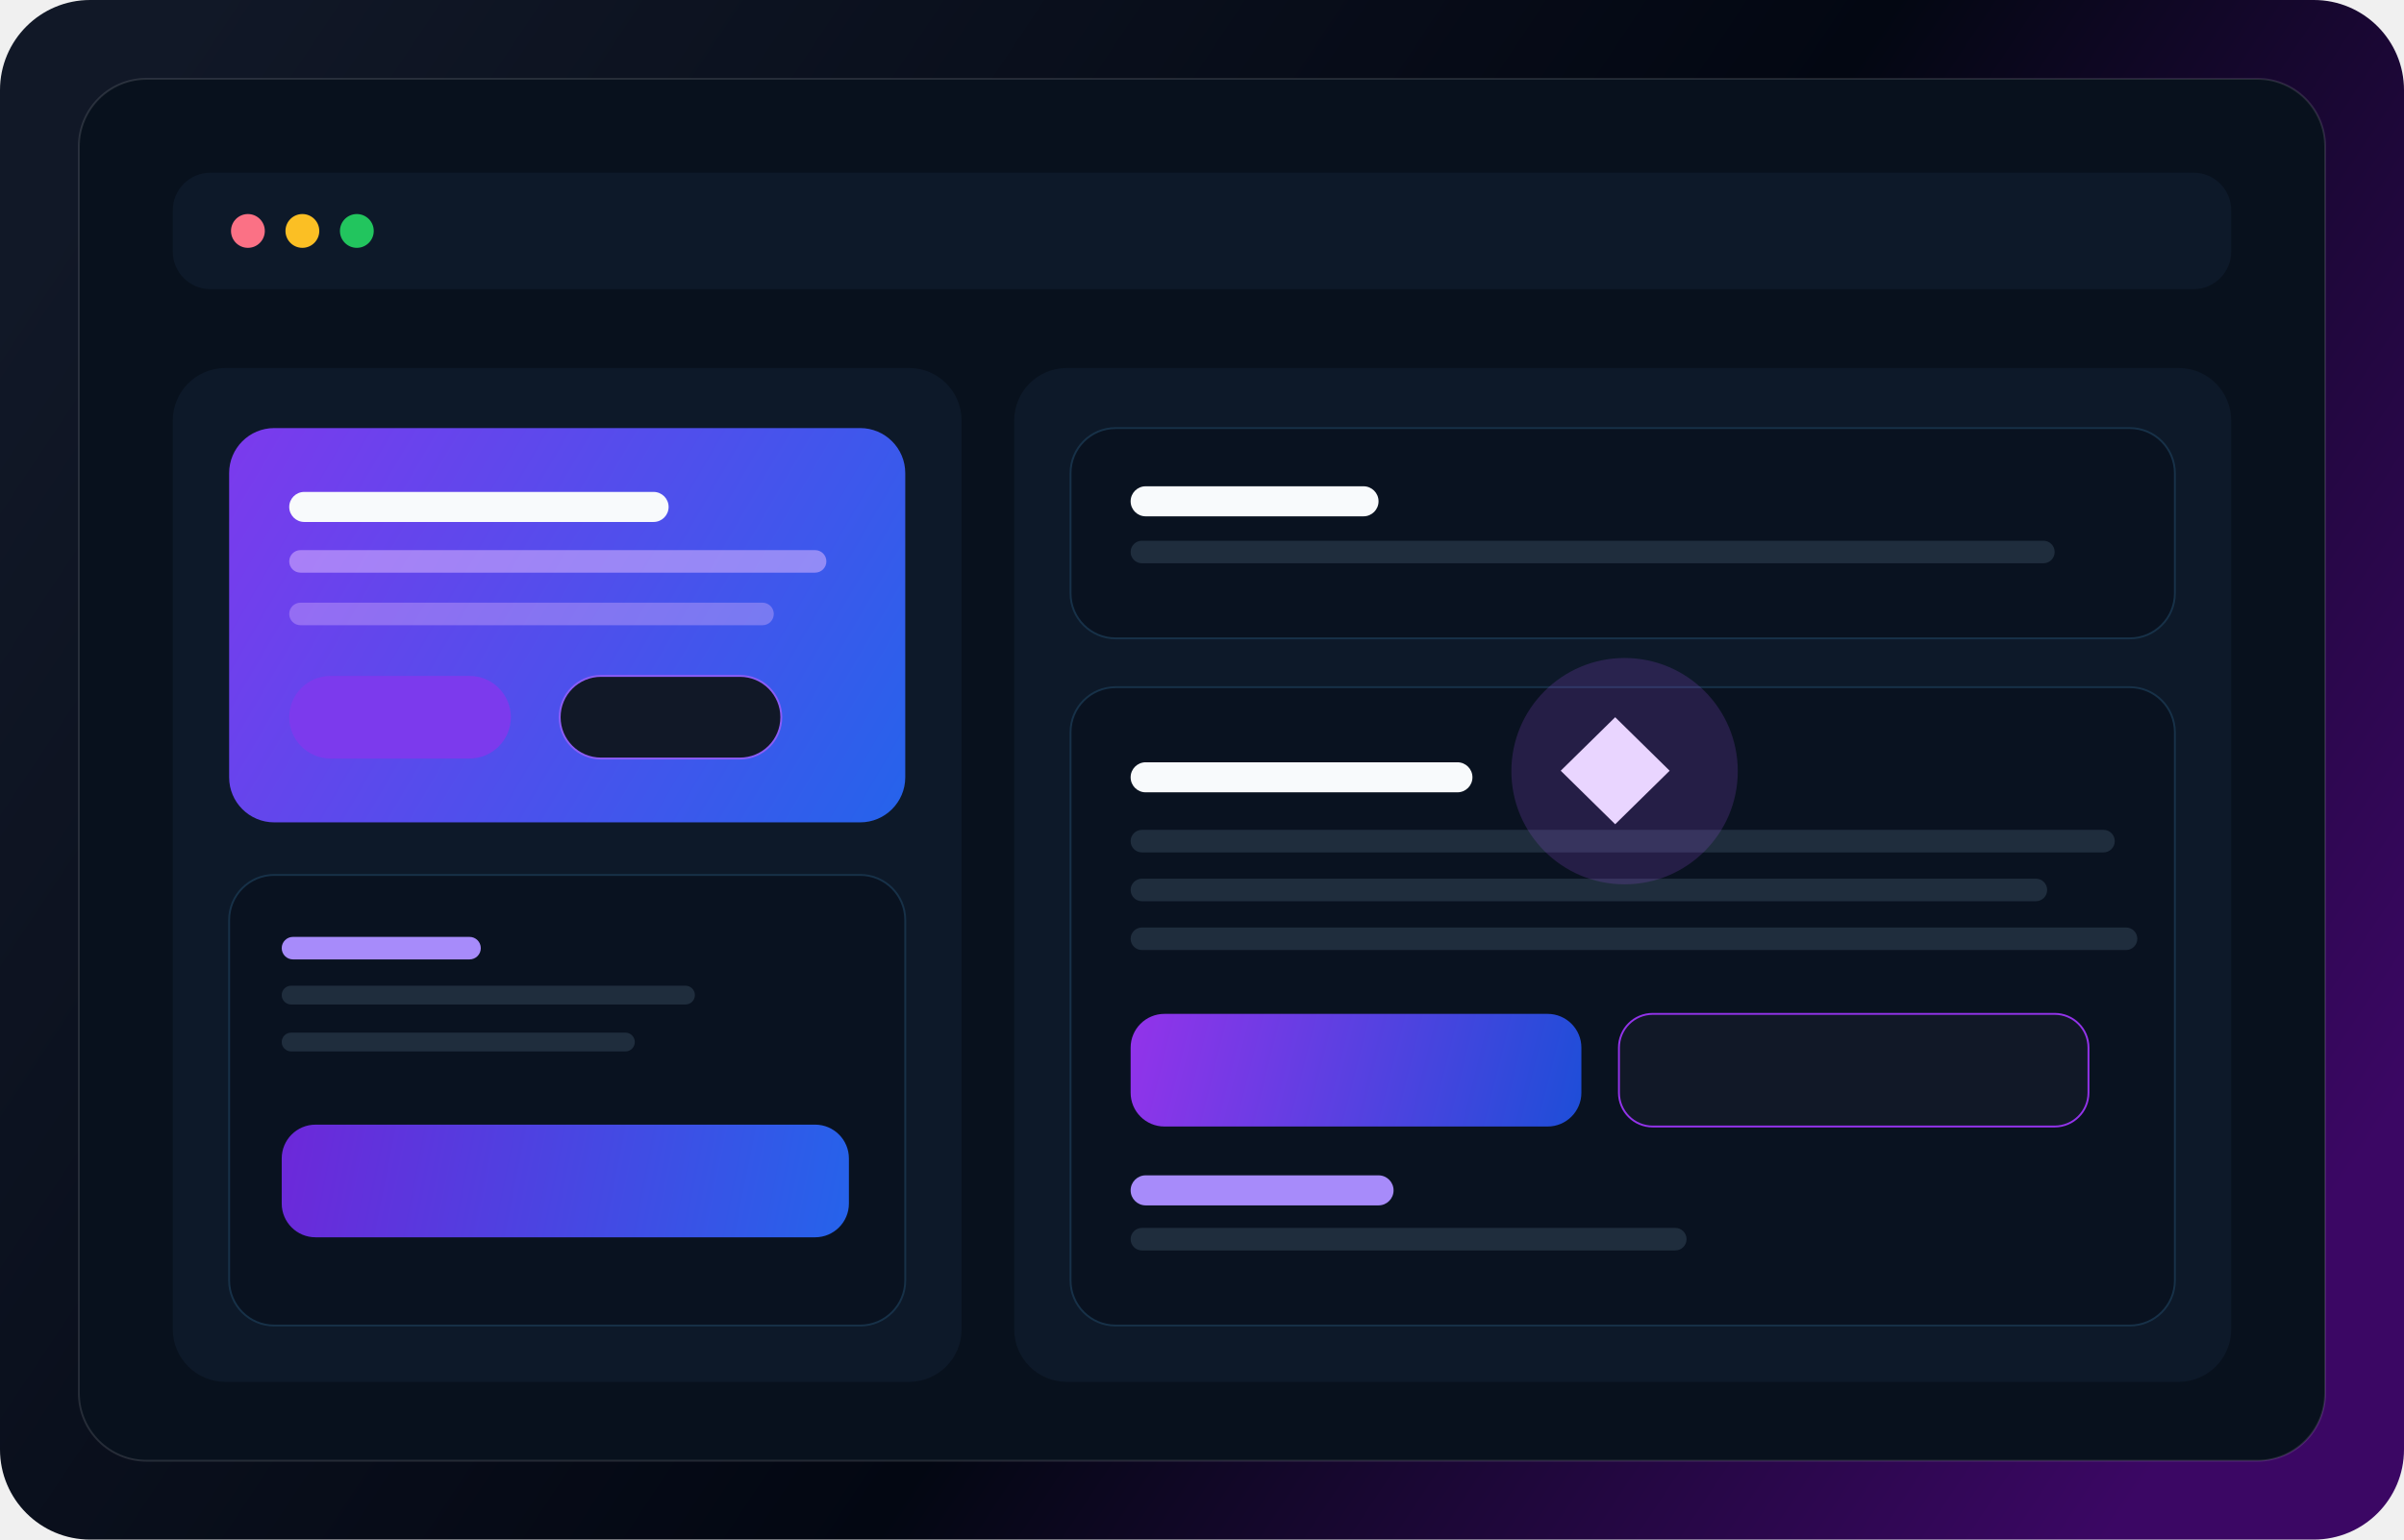
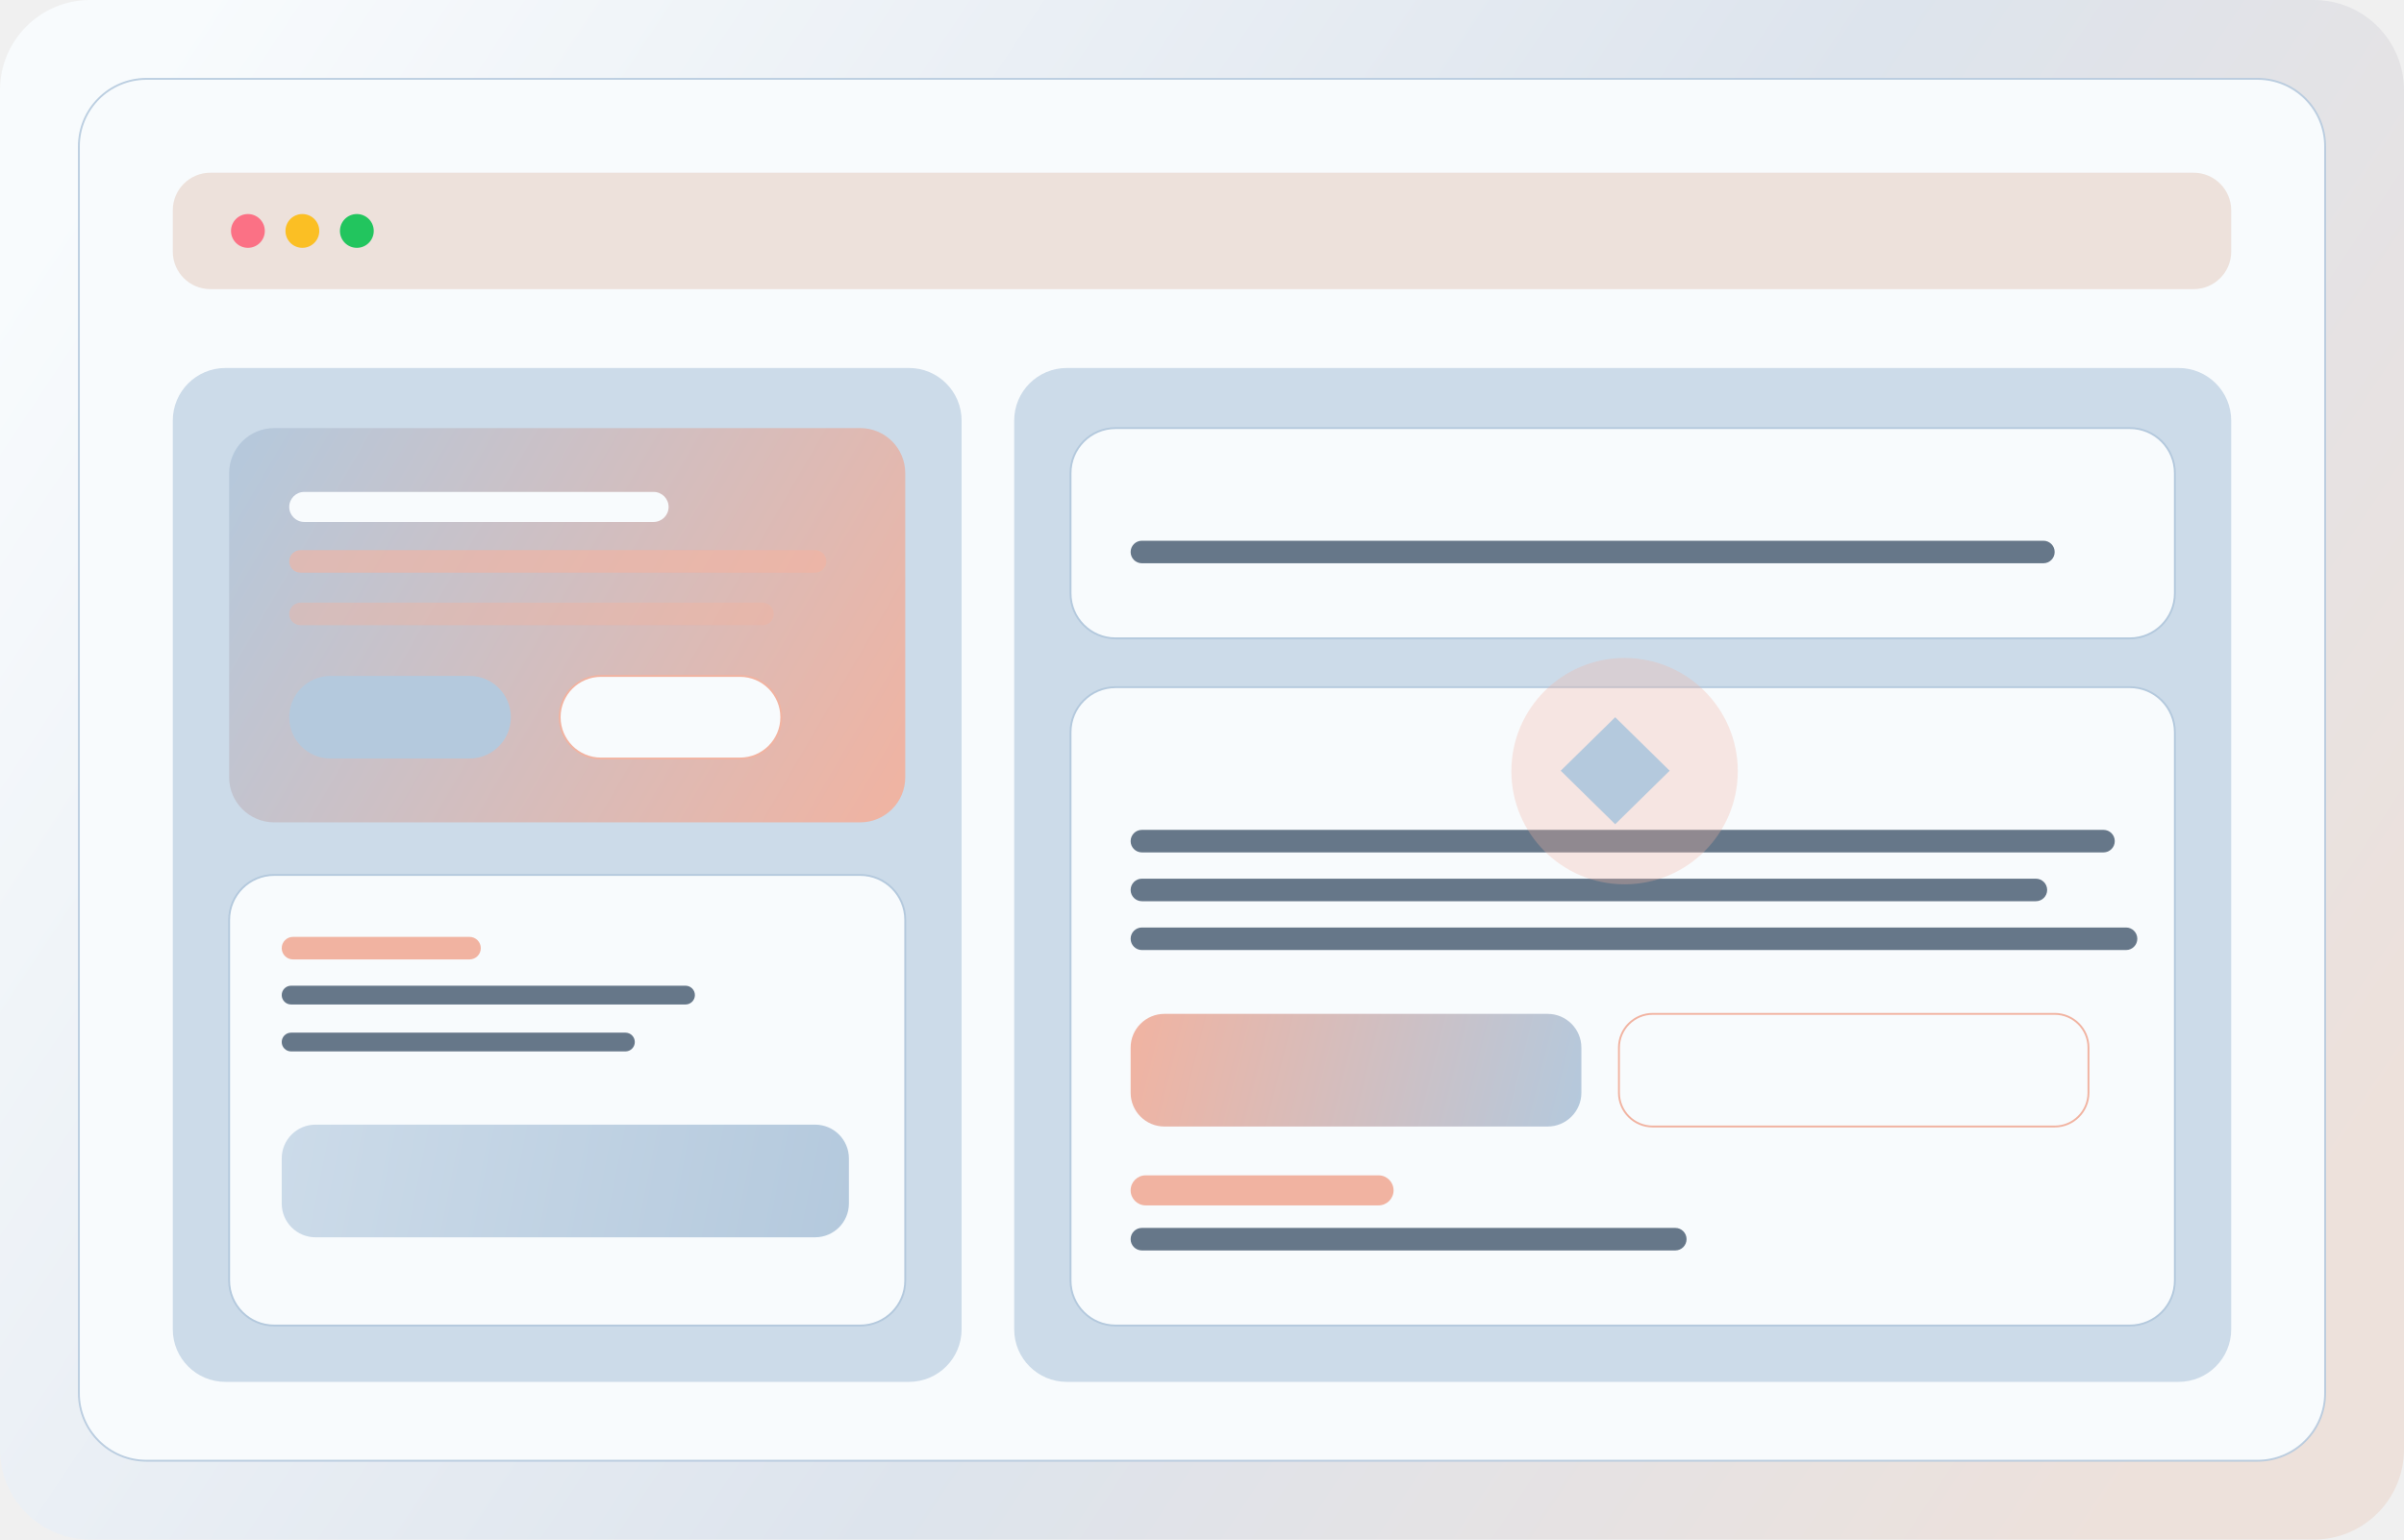
<svg xmlns="http://www.w3.org/2000/svg" width="1280" height="820" viewBox="0 0 1280 820" fill="none">
  <rect width="1280" height="820" rx="48" fill="url(#paint0_linear)" />
-   <rect x="42" y="42" width="1196" height="736" rx="36" fill="#08111D" stroke="#FFFFFF" stroke-opacity="0.12" />
-   <rect x="92" y="92" width="1096" height="62" rx="20" fill="#0D1929" />
+   <rect x="42" y="42" width="1196" height="736" rx="36" fill="#F8FBFD" stroke="#B4C9DD" stroke-opacity="0.88" />
+   <rect x="92" y="92" width="1096" height="62" rx="20" fill="#EDE1DB" />
  <circle cx="132" cy="123" r="9" fill="#FB7185" />
  <circle cx="161" cy="123" r="9" fill="#FBBF24" />
  <circle cx="190" cy="123" r="9" fill="#22C55E" />
-   <rect x="92" y="196" width="420" height="540" rx="28" fill="#0D1929" />
-   <rect x="540" y="196" width="648" height="540" rx="28" fill="#0D1929" />
+   <rect x="92" y="196" width="420" height="540" rx="28" fill="#CCDbe9" />
+   <rect x="540" y="196" width="648" height="540" rx="28" fill="#CCDbe9" />
  <rect x="122" y="228" width="360" height="210" rx="24" fill="url(#paint1_linear)" />
-   <rect x="122" y="466" width="360" height="240" rx="24" fill="#091220" stroke="#173148" />
-   <rect x="570" y="228" width="588" height="112" rx="24" fill="#091220" stroke="#173148" />
-   <rect x="570" y="366" width="588" height="340" rx="24" fill="#091220" stroke="#173148" />
-   <rect x="154" y="262" width="202" height="16" rx="8" fill="#F8FAFC" />
-   <rect x="154" y="293" width="286" height="12" rx="6" fill="#D8B4FE" fill-opacity="0.55" />
-   <rect x="154" y="321" width="258" height="12" rx="6" fill="#D8B4FE" fill-opacity="0.38" />
-   <rect x="154" y="360" width="118" height="44" rx="22" fill="#7C3AED" />
-   <rect x="298" y="360" width="118" height="44" rx="22" fill="#111827" stroke="#8B5CF6" />
-   <rect x="150" y="499" width="106" height="12" rx="6" fill="#A78BFA" />
-   <rect x="150" y="525" width="220" height="10" rx="5" fill="#1F2D3D" />
-   <rect x="150" y="550" width="188" height="10" rx="5" fill="#1F2D3D" />
+   <rect x="122" y="466" width="360" height="240" rx="24" fill="#F8FBFD" stroke="#B4C9DD" />
+   <rect x="570" y="228" width="588" height="112" rx="24" fill="#F8FBFD" stroke="#B4C9DD" />
+   <rect x="570" y="366" width="588" height="340" rx="24" fill="#F8FBFD" stroke="#B4C9DD" />
+   <rect x="154" y="262" width="202" height="16" rx="8" fill="#F8FBFD" />
+   <rect x="154" y="293" width="286" height="12" rx="6" fill="#F1B3A1" fill-opacity="0.62" />
+   <rect x="154" y="321" width="258" height="12" rx="6" fill="#F1B3A1" fill-opacity="0.42" />
+   <rect x="154" y="360" width="118" height="44" rx="22" fill="#B4C9DD" />
+   <rect x="298" y="360" width="118" height="44" rx="22" fill="#F8FBFD" stroke="#F1B3A1" />
+   <rect x="150" y="499" width="106" height="12" rx="6" fill="#F1B3A1" />
+   <rect x="150" y="525" width="220" height="10" rx="5" fill="#667789" />
+   <rect x="150" y="550" width="188" height="10" rx="5" fill="#667789" />
  <rect x="150" y="599" width="302" height="60" rx="18" fill="url(#paint2_linear)" />
-   <rect x="602" y="259" width="132" height="16" rx="8" fill="#F8FAFC" />
-   <rect x="602" y="288" width="492" height="12" rx="6" fill="#1F2D3D" />
-   <rect x="602" y="406" width="182" height="16" rx="8" fill="#F8FAFC" />
-   <rect x="602" y="442" width="524" height="12" rx="6" fill="#1F2D3D" />
-   <rect x="602" y="468" width="488" height="12" rx="6" fill="#1F2D3D" />
-   <rect x="602" y="494" width="536" height="12" rx="6" fill="#1F2D3D" />
+   <rect x="602" y="259" width="132" height="16" rx="8" fill="#F8FBFD" />
+   <rect x="602" y="288" width="492" height="12" rx="6" fill="#667789" />
+   <rect x="602" y="406" width="182" height="16" rx="8" fill="#F8FBFD" />
+   <rect x="602" y="442" width="524" height="12" rx="6" fill="#667789" />
+   <rect x="602" y="468" width="488" height="12" rx="6" fill="#667789" />
+   <rect x="602" y="494" width="536" height="12" rx="6" fill="#667789" />
  <rect x="602" y="540" width="240" height="60" rx="18" fill="url(#paint3_linear)" />
-   <rect x="862" y="540" width="250" height="60" rx="18" fill="#111827" stroke="#9333EA" />
-   <rect x="602" y="626" width="140" height="16" rx="8" fill="#A78BFA" />
-   <rect x="602" y="654" width="296" height="12" rx="6" fill="#1F2D3D" />
-   <path d="M865 471C898.286 471 925.273 444.013 925.273 410.727C925.273 377.44 898.286 350.453 865 350.453C831.714 350.453 804.727 377.44 804.727 410.727C804.727 444.013 831.714 471 865 471Z" fill="#A855F7" fill-opacity="0.18" />
-   <path d="M860 382L889 410.5L860 439L831 410.5L860 382Z" fill="#E9D5FF" />
+   <rect x="862" y="540" width="250" height="60" rx="18" fill="#F8FBFD" stroke="#F1B3A1" />
+   <rect x="602" y="626" width="140" height="16" rx="8" fill="#F1B3A1" />
+   <rect x="602" y="654" width="296" height="12" rx="6" fill="#667789" />
+   <path d="M865 471C898.286 471 925.273 444.013 925.273 410.727C925.273 377.44 898.286 350.453 865 350.453C831.714 350.453 804.727 377.44 804.727 410.727C804.727 444.013 831.714 471 865 471Z" fill="#F1B3A1" fill-opacity="0.3" />
+   <path d="M860 382L889 410.5L860 439L831 410.5L860 382Z" fill="#B4C9DD" />
  <defs>
    <linearGradient id="paint0_linear" x1="66" y1="54" x2="1152" y2="776" gradientUnits="userSpaceOnUse">
-       <stop stop-color="#111827" />
-       <stop offset="0.58" stop-color="#030712" />
-       <stop offset="1" stop-color="#3B0764" />
+       <stop stop-color="#F8FBFD" />
+       <stop offset="0.58" stop-color="#DDE4ED" />
+       <stop offset="1" stop-color="#EDE1DB" />
    </linearGradient>
    <linearGradient id="paint1_linear" x1="122" y1="228" x2="482" y2="438" gradientUnits="userSpaceOnUse">
-       <stop stop-color="#7C3AED" />
-       <stop offset="1" stop-color="#2563EB" />
+       <stop stop-color="#B4C9DD" />
+       <stop offset="1" stop-color="#F1B3A1" />
    </linearGradient>
    <linearGradient id="paint2_linear" x1="150" y1="599" x2="452" y2="659" gradientUnits="userSpaceOnUse">
-       <stop stop-color="#6D28D9" />
-       <stop offset="1" stop-color="#2563EB" />
+       <stop stop-color="#CCDbe9" />
+       <stop offset="1" stop-color="#B4C9DD" />
    </linearGradient>
    <linearGradient id="paint3_linear" x1="602" y1="540" x2="842" y2="600" gradientUnits="userSpaceOnUse">
-       <stop stop-color="#9333EA" />
-       <stop offset="1" stop-color="#1D4ED8" />
+       <stop stop-color="#F1B3A1" />
+       <stop offset="1" stop-color="#B4C9DD" />
    </linearGradient>
  </defs>
</svg>
